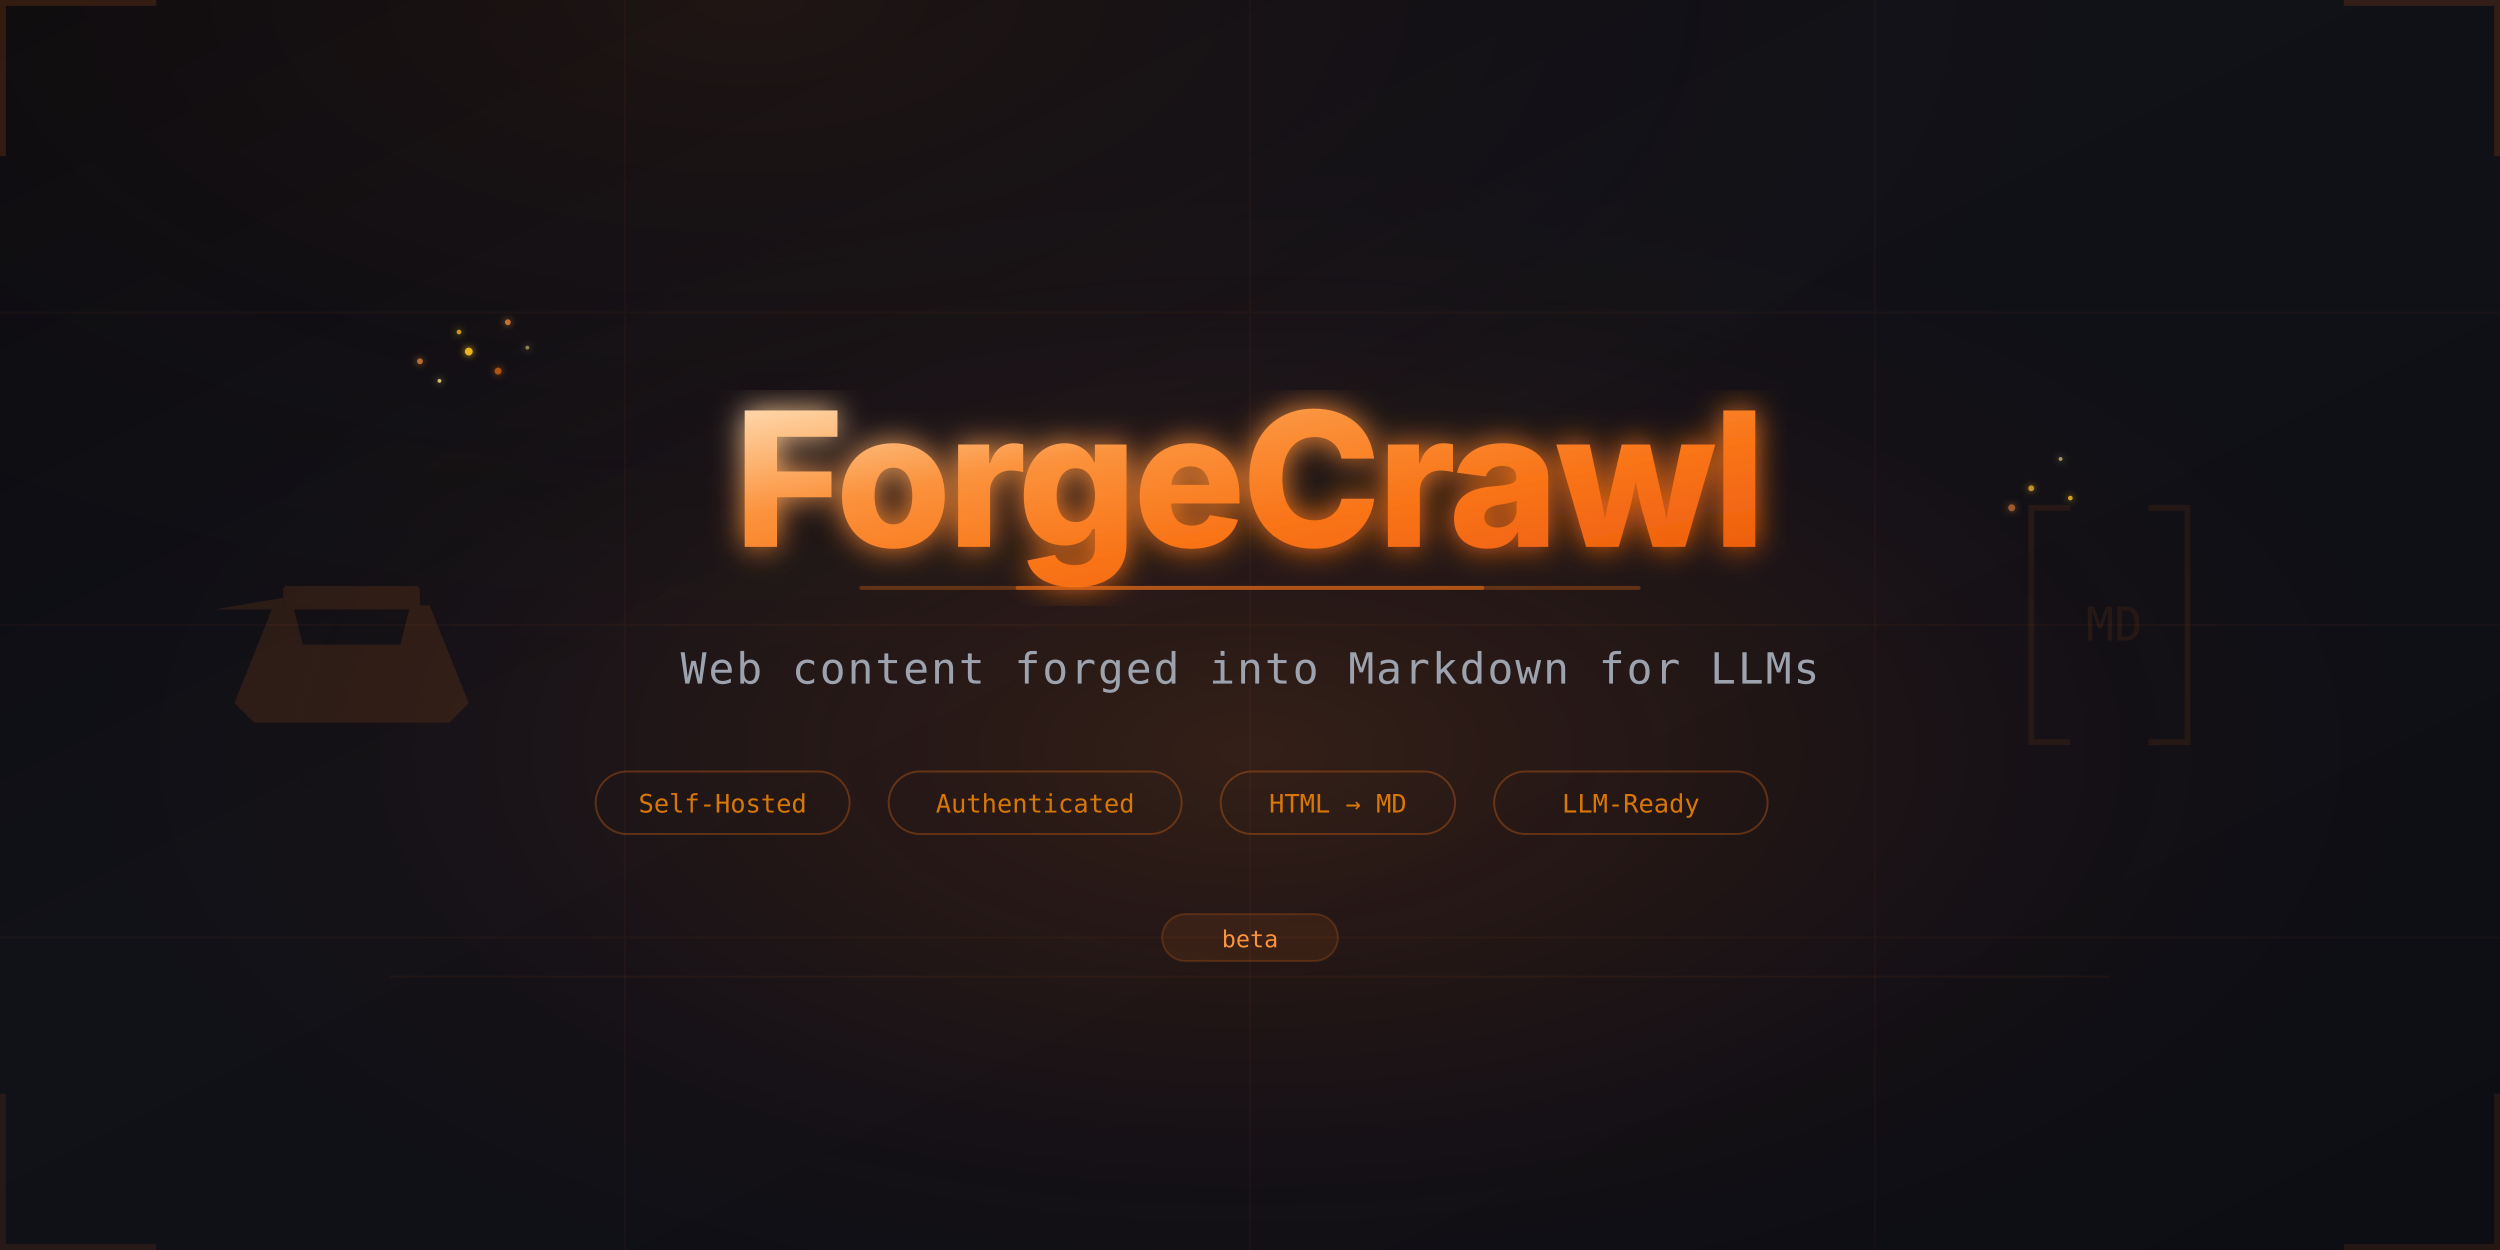
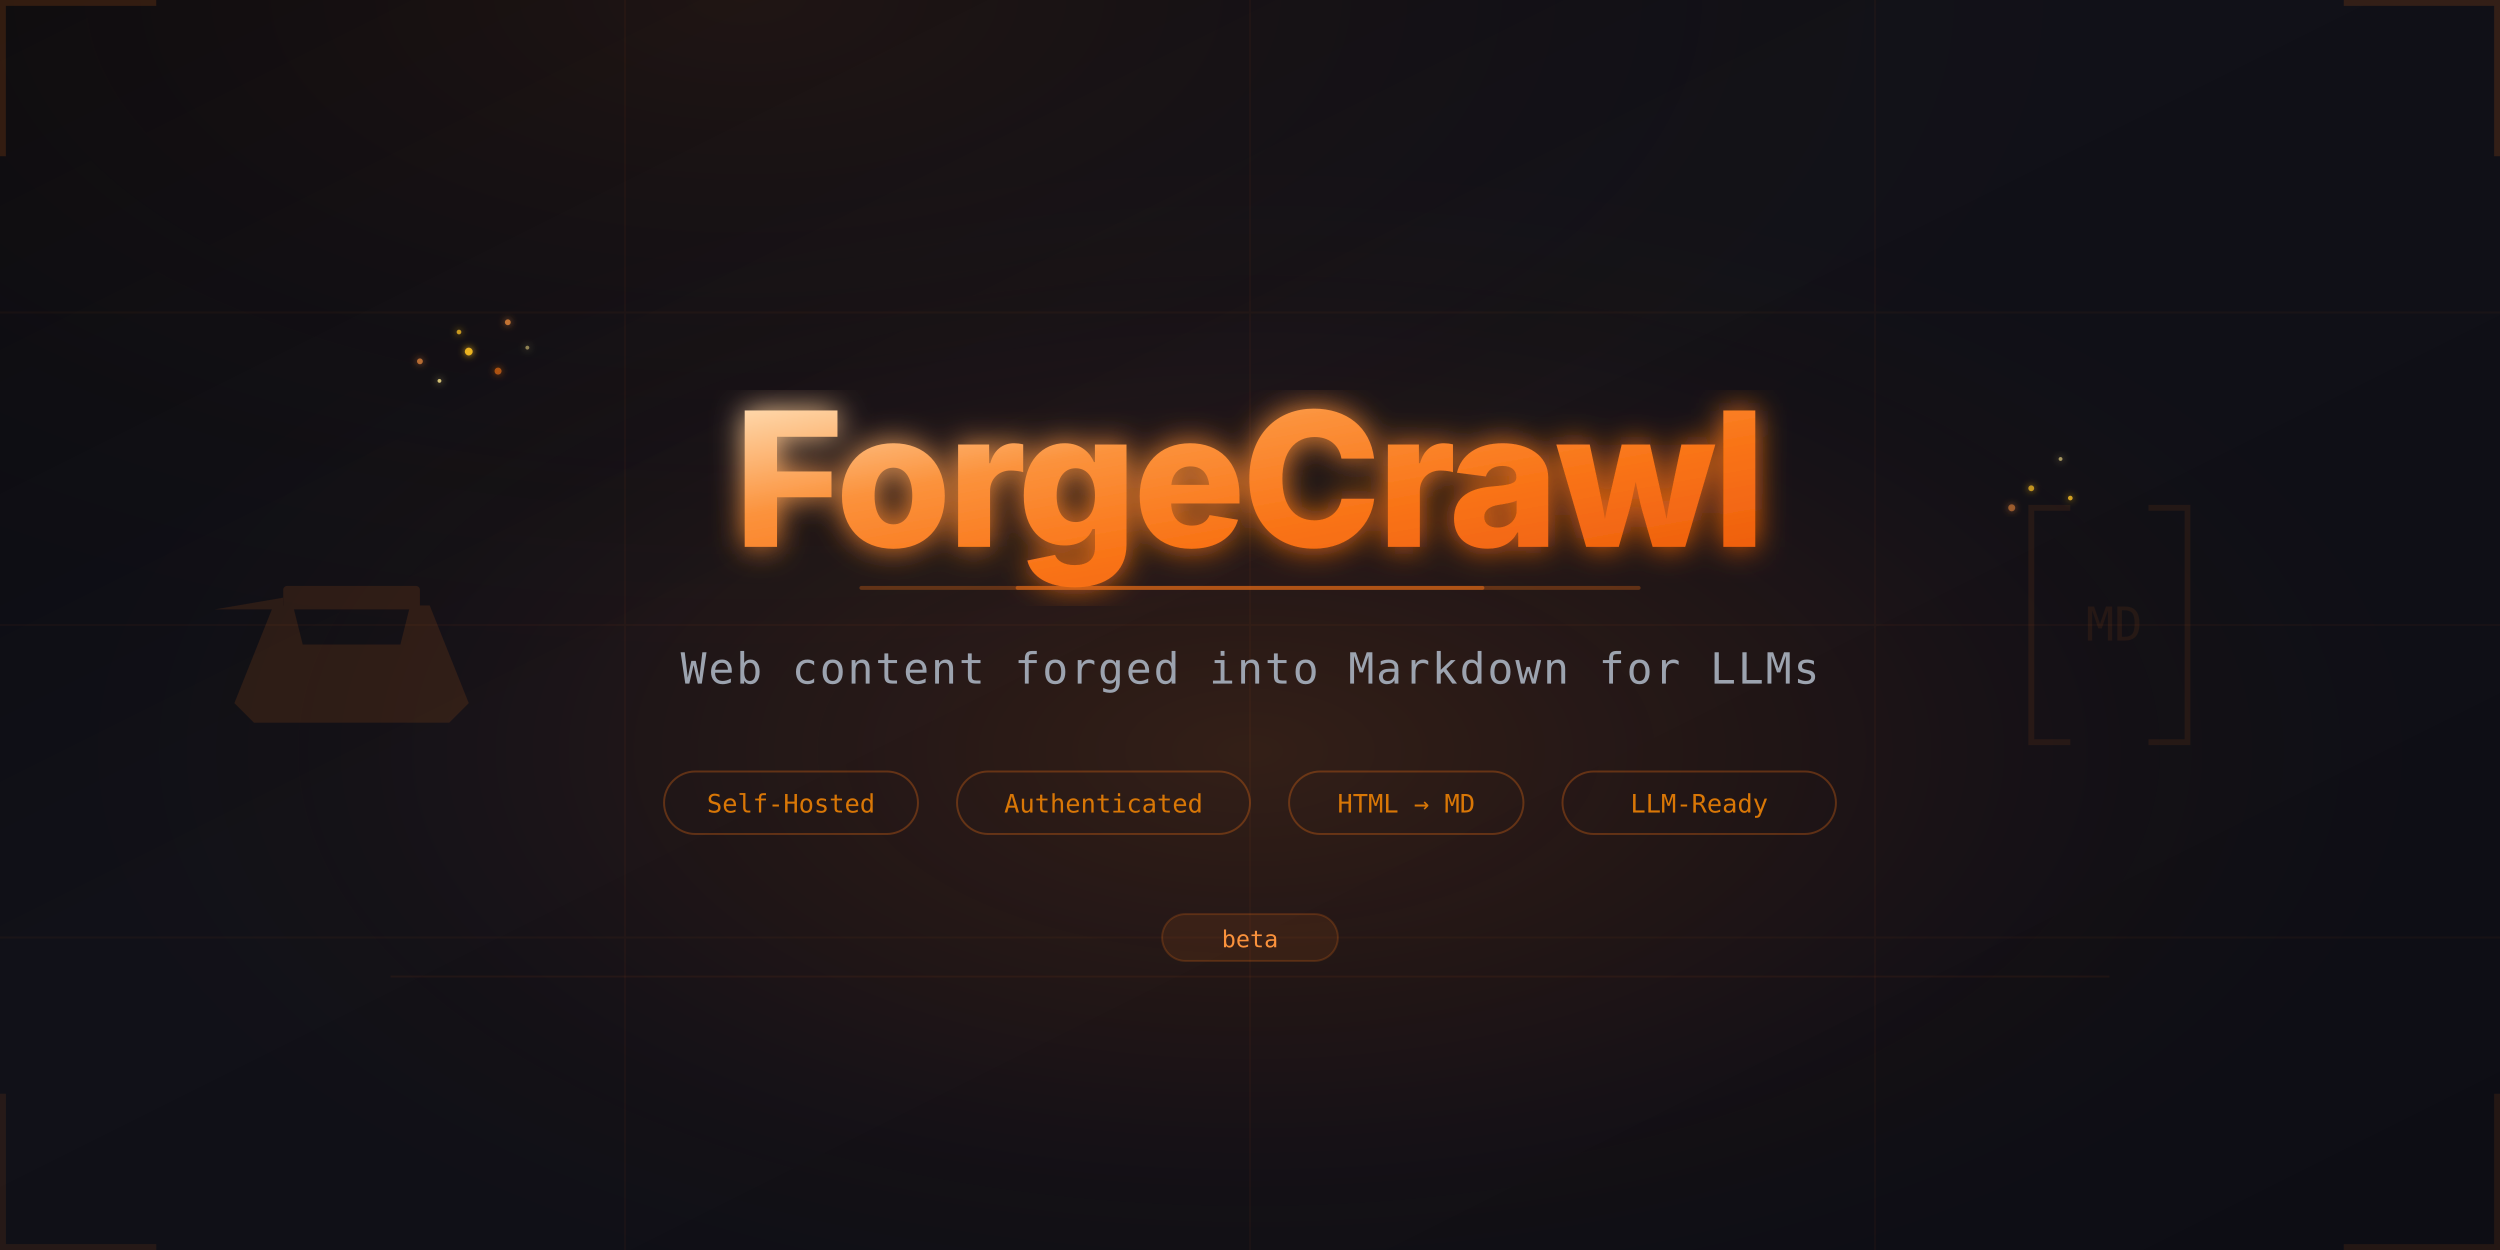
<svg xmlns="http://www.w3.org/2000/svg" viewBox="0 0 1280 640" width="1280" height="640">
  <defs>
    <linearGradient id="bg" x1="0%" y1="0%" x2="100%" y2="100%">
      <stop offset="0%" style="stop-color:#0a0a0f" />
      <stop offset="40%" style="stop-color:#111118" />
      <stop offset="100%" style="stop-color:#0d0d14" />
    </linearGradient>
    <radialGradient id="ember-glow" cx="50%" cy="60%" r="50%">
      <stop offset="0%" style="stop-color:#f97316;stop-opacity:0.15" />
      <stop offset="50%" style="stop-color:#ea580c;stop-opacity:0.06" />
      <stop offset="100%" style="stop-color:#0a0a0f;stop-opacity:0" />
    </radialGradient>
    <radialGradient id="top-glow" cx="30%" cy="0%" r="60%">
      <stop offset="0%" style="stop-color:#f97316;stop-opacity:0.08" />
      <stop offset="100%" style="stop-color:#0a0a0f;stop-opacity:0" />
    </radialGradient>
    <linearGradient id="text-gradient" x1="0%" y1="0%" x2="100%" y2="100%">
      <stop offset="0%" style="stop-color:#fed7aa" />
      <stop offset="30%" style="stop-color:#fb923c" />
      <stop offset="60%" style="stop-color:#f97316" />
      <stop offset="100%" style="stop-color:#ea580c" />
    </linearGradient>
    <linearGradient id="anvil-grad" x1="0%" y1="0%" x2="0%" y2="100%">
      <stop offset="0%" style="stop-color:#4b5563" />
      <stop offset="50%" style="stop-color:#374151" />
      <stop offset="100%" style="stop-color:#1f2937" />
    </linearGradient>
    <filter id="spark-glow">
      <feGaussianBlur stdDeviation="2" result="blur" />
      <feMerge>
        <feMergeNode in="blur" />
        <feMergeNode in="SourceGraphic" />
      </feMerge>
    </filter>
    <filter id="text-glow">
      <feGaussianBlur stdDeviation="8" result="blur" />
      <feMerge>
        <feMergeNode in="blur" />
        <feMergeNode in="SourceGraphic" />
      </feMerge>
    </filter>
    <filter id="noise">
      <feTurbulence type="fractalNoise" baseFrequency="0.65" numOctaves="3" stitchTiles="stitch" />
      <feColorMatrix type="saturate" values="0" />
      <feBlend in="SourceGraphic" mode="multiply" result="noisy" />
      <feComponentTransfer>
        <feFuncA type="linear" slope="0.08" />
      </feComponentTransfer>
      <feBlend in="SourceGraphic" mode="overlay" />
    </filter>
    <g id="hammer-icon">
      <rect x="-3" y="-40" width="6" height="48" rx="2" fill="#9ca3af" transform="rotate(-30)" />
      <rect x="-18" y="-52" width="36" height="16" rx="3" fill="url(#anvil-grad)" transform="rotate(-30)" stroke="#6b7280" stroke-width="1" />
    </g>
  </defs>
  <rect width="1280" height="640" fill="url(#bg)" />
  <rect width="1280" height="640" fill="url(#ember-glow)" />
  <rect width="1280" height="640" fill="url(#top-glow)" />
  <g opacity="0.04" stroke="#f97316">
    <line x1="0" y1="160" x2="1280" y2="160" />
    <line x1="0" y1="320" x2="1280" y2="320" />
    <line x1="0" y1="480" x2="1280" y2="480" />
    <line x1="320" y1="0" x2="320" y2="640" />
    <line x1="640" y1="0" x2="640" y2="640" />
    <line x1="960" y1="0" x2="960" y2="640" />
  </g>
  <g transform="translate(180, 340)" opacity="0.12">
    <path d="M-60,20 L-40,-30 L-30,-30 L-25,-10 L25,-10 L30,-30 L40,-30 L60,20 L50,30 L-50,30 Z" fill="#f97316" />
    <rect x="-35" y="-40" width="70" height="12" rx="2" fill="#f97316" />
    <path d="M-35,-34 L-70,-28 L-35,-28 Z" fill="#f97316" />
  </g>
  <g transform="translate(1080, 320)" opacity="0.08" fill="none" stroke="#f97316" stroke-width="3">
    <path d="M-20,-60 L-40,-60 L-40,60 L-20,60" />
    <path d="M20,-60 L40,-60 L40,60 L20,60" />
    <text x="-12" y="8" font-family="monospace" font-size="24" fill="#f97316" stroke="none">MD</text>
  </g>
  <g filter="url(#spark-glow)">
    <circle cx="240" cy="180" r="2" fill="#fbbf24" opacity="0.9" />
    <circle cx="260" cy="165" r="1.5" fill="#fb923c" opacity="0.7" />
    <circle cx="225" cy="195" r="1" fill="#fde68a" opacity="0.8" />
    <circle cx="255" cy="190" r="1.8" fill="#f97316" opacity="0.6" />
    <circle cx="235" cy="170" r="1.2" fill="#fbbf24" opacity="0.75" />
    <circle cx="270" cy="178" r="1" fill="#fde68a" opacity="0.5" />
    <circle cx="215" cy="185" r="1.5" fill="#fb923c" opacity="0.65" />
  </g>
  <g filter="url(#spark-glow)">
    <circle cx="1040" cy="250" r="1.5" fill="#fbbf24" opacity="0.7" />
    <circle cx="1055" cy="235" r="1" fill="#fde68a" opacity="0.6" />
    <circle cx="1030" cy="260" r="1.8" fill="#fb923c" opacity="0.5" />
    <circle cx="1060" cy="255" r="1.2" fill="#fbbf24" opacity="0.8" />
  </g>
  <g filter="url(#text-glow)">
    <text x="640" y="280" text-anchor="middle" font-family="'SF Pro Display', 'Inter', 'Segoe UI', system-ui, -apple-system, sans-serif" font-size="96" font-weight="800" fill="url(#text-gradient)" letter-spacing="-2">
      ForgeCrawl
    </text>
  </g>
  <rect x="440" y="300" width="400" height="2" rx="1" fill="#f97316" opacity="0.3" />
  <rect x="520" y="300" width="240" height="2" rx="1" fill="#f97316" opacity="0.5" />
  <text x="640" y="350" text-anchor="middle" font-family="'SF Mono', 'JetBrains Mono', 'Fira Code', monospace" font-size="22" fill="#9ca3af" letter-spacing="1">
    Web content forged into Markdown for LLMs
  </text>
  <g font-family="'SF Mono', 'JetBrains Mono', 'Fira Code', monospace" font-size="13">
-     <rect x="305" y="395" width="130" height="32" rx="16" fill="none" stroke="#f97316" stroke-opacity="0.3" stroke-width="1" />
-     <text x="370" y="416" text-anchor="middle" fill="#d97706">Self-Hosted</text>
-     <rect x="455" y="395" width="150" height="32" rx="16" fill="none" stroke="#f97316" stroke-opacity="0.3" stroke-width="1" />
-     <text x="530" y="416" text-anchor="middle" fill="#d97706">Authenticated</text>
-     <rect x="625" y="395" width="120" height="32" rx="16" fill="none" stroke="#f97316" stroke-opacity="0.3" stroke-width="1" />
-     <text x="685" y="416" text-anchor="middle" fill="#d97706">HTML → MD</text>
-     <rect x="765" y="395" width="140" height="32" rx="16" fill="none" stroke="#f97316" stroke-opacity="0.3" stroke-width="1" />
-     <text x="835" y="416" text-anchor="middle" fill="#d97706">LLM-Ready</text>
+     <rect x="340" y="395" width="130" height="32" rx="16" fill="none" stroke="#f97316" stroke-opacity="0.3" stroke-width="1" />
+     <text x="405" y="416" text-anchor="middle" fill="#d97706">Self-Hosted</text>
+     <rect x="490" y="395" width="150" height="32" rx="16" fill="none" stroke="#f97316" stroke-opacity="0.3" stroke-width="1" />
+     <text x="565" y="416" text-anchor="middle" fill="#d97706">Authenticated</text>
+     <rect x="660" y="395" width="120" height="32" rx="16" fill="none" stroke="#f97316" stroke-opacity="0.3" stroke-width="1" />
+     <text x="720" y="416" text-anchor="middle" fill="#d97706">HTML → MD</text>
+     <rect x="800" y="395" width="140" height="32" rx="16" fill="none" stroke="#f97316" stroke-opacity="0.3" stroke-width="1" />
+     <text x="870" y="416" text-anchor="middle" fill="#d97706">LLM-Ready</text>
  </g>
  <line x1="200" y1="500" x2="1080" y2="500" stroke="#f97316" stroke-opacity="0.06" stroke-width="1" />
  <g transform="translate(640, 480)">
    <rect x="-45" y="-12" width="90" height="24" rx="12" fill="#f97316" fill-opacity="0.1" stroke="#f97316" stroke-opacity="0.2" stroke-width="1" />
    <text x="0" y="5" text-anchor="middle" font-family="'SF Mono', 'JetBrains Mono', monospace" font-size="12" fill="#fb923c" text-transform="lowercase">beta</text>
  </g>
  <path d="M0,0 L80,0 L80,3 L3,3 L3,80 L0,80 Z" fill="#f97316" opacity="0.15" />
  <path d="M1280,0 L1200,0 L1200,3 L1277,3 L1277,80 L1280,80 Z" fill="#f97316" opacity="0.15" />
  <path d="M0,640 L80,640 L80,637 L3,637 L3,560 L0,560 Z" fill="#f97316" opacity="0.1" />
  <path d="M1280,640 L1200,640 L1200,637 L1277,637 L1277,560 L1280,560 Z" fill="#f97316" opacity="0.1" />
</svg>
